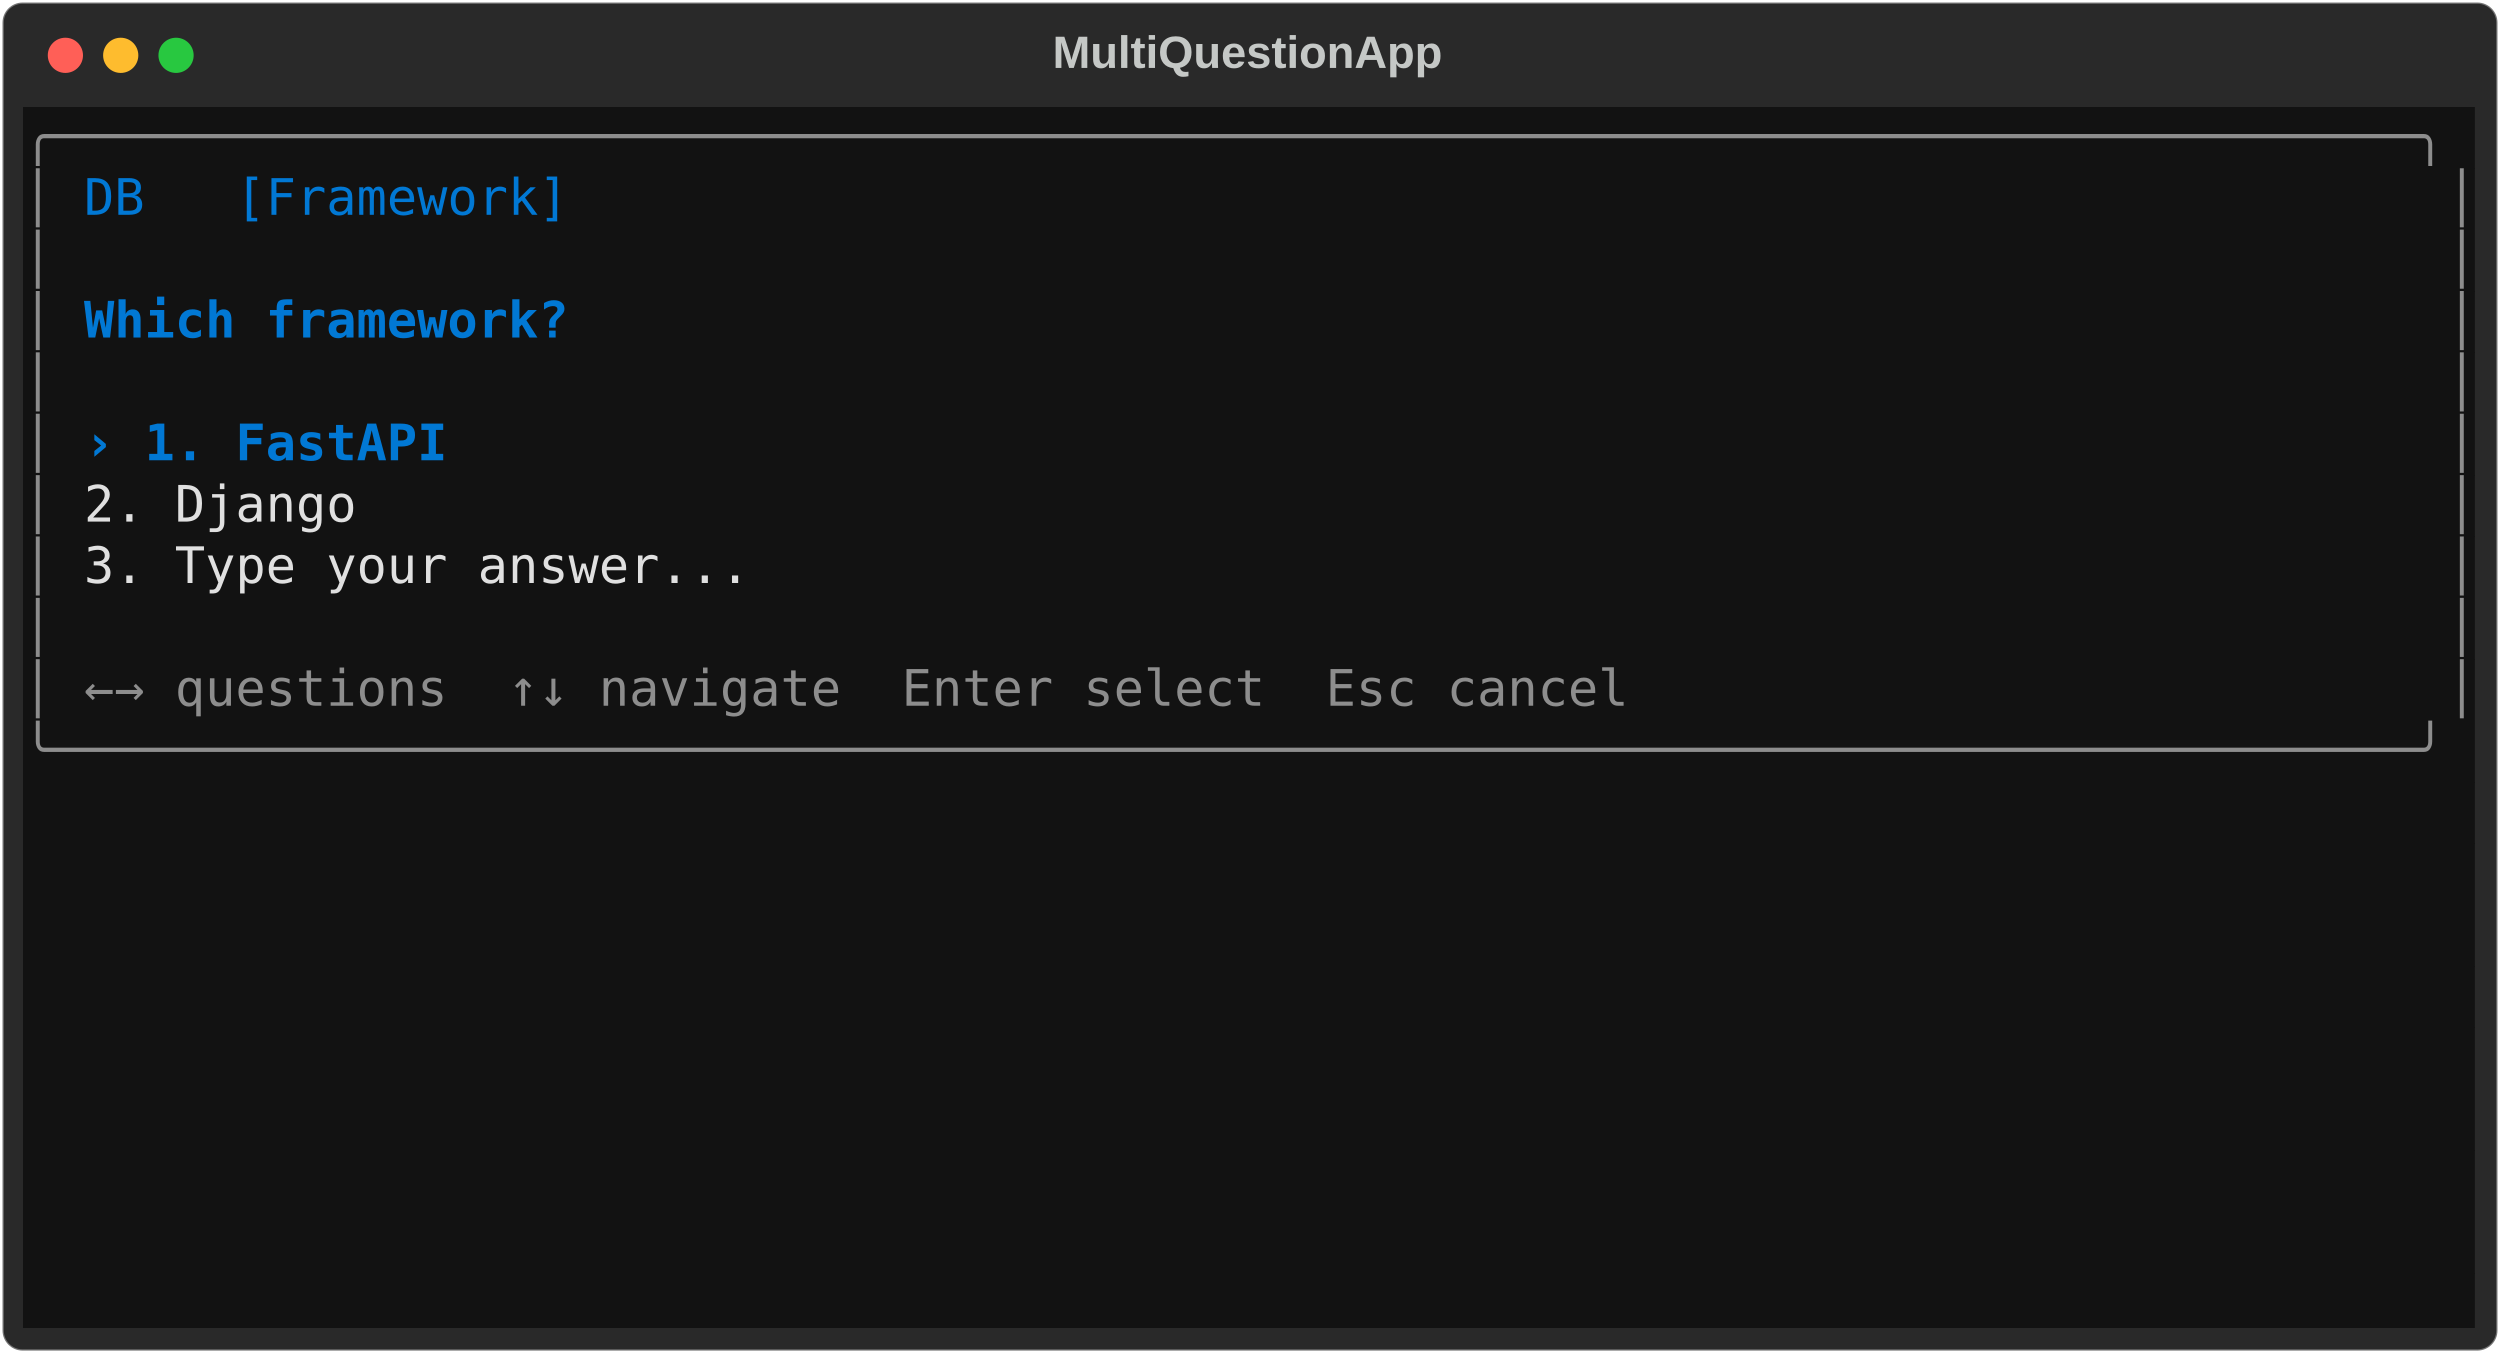
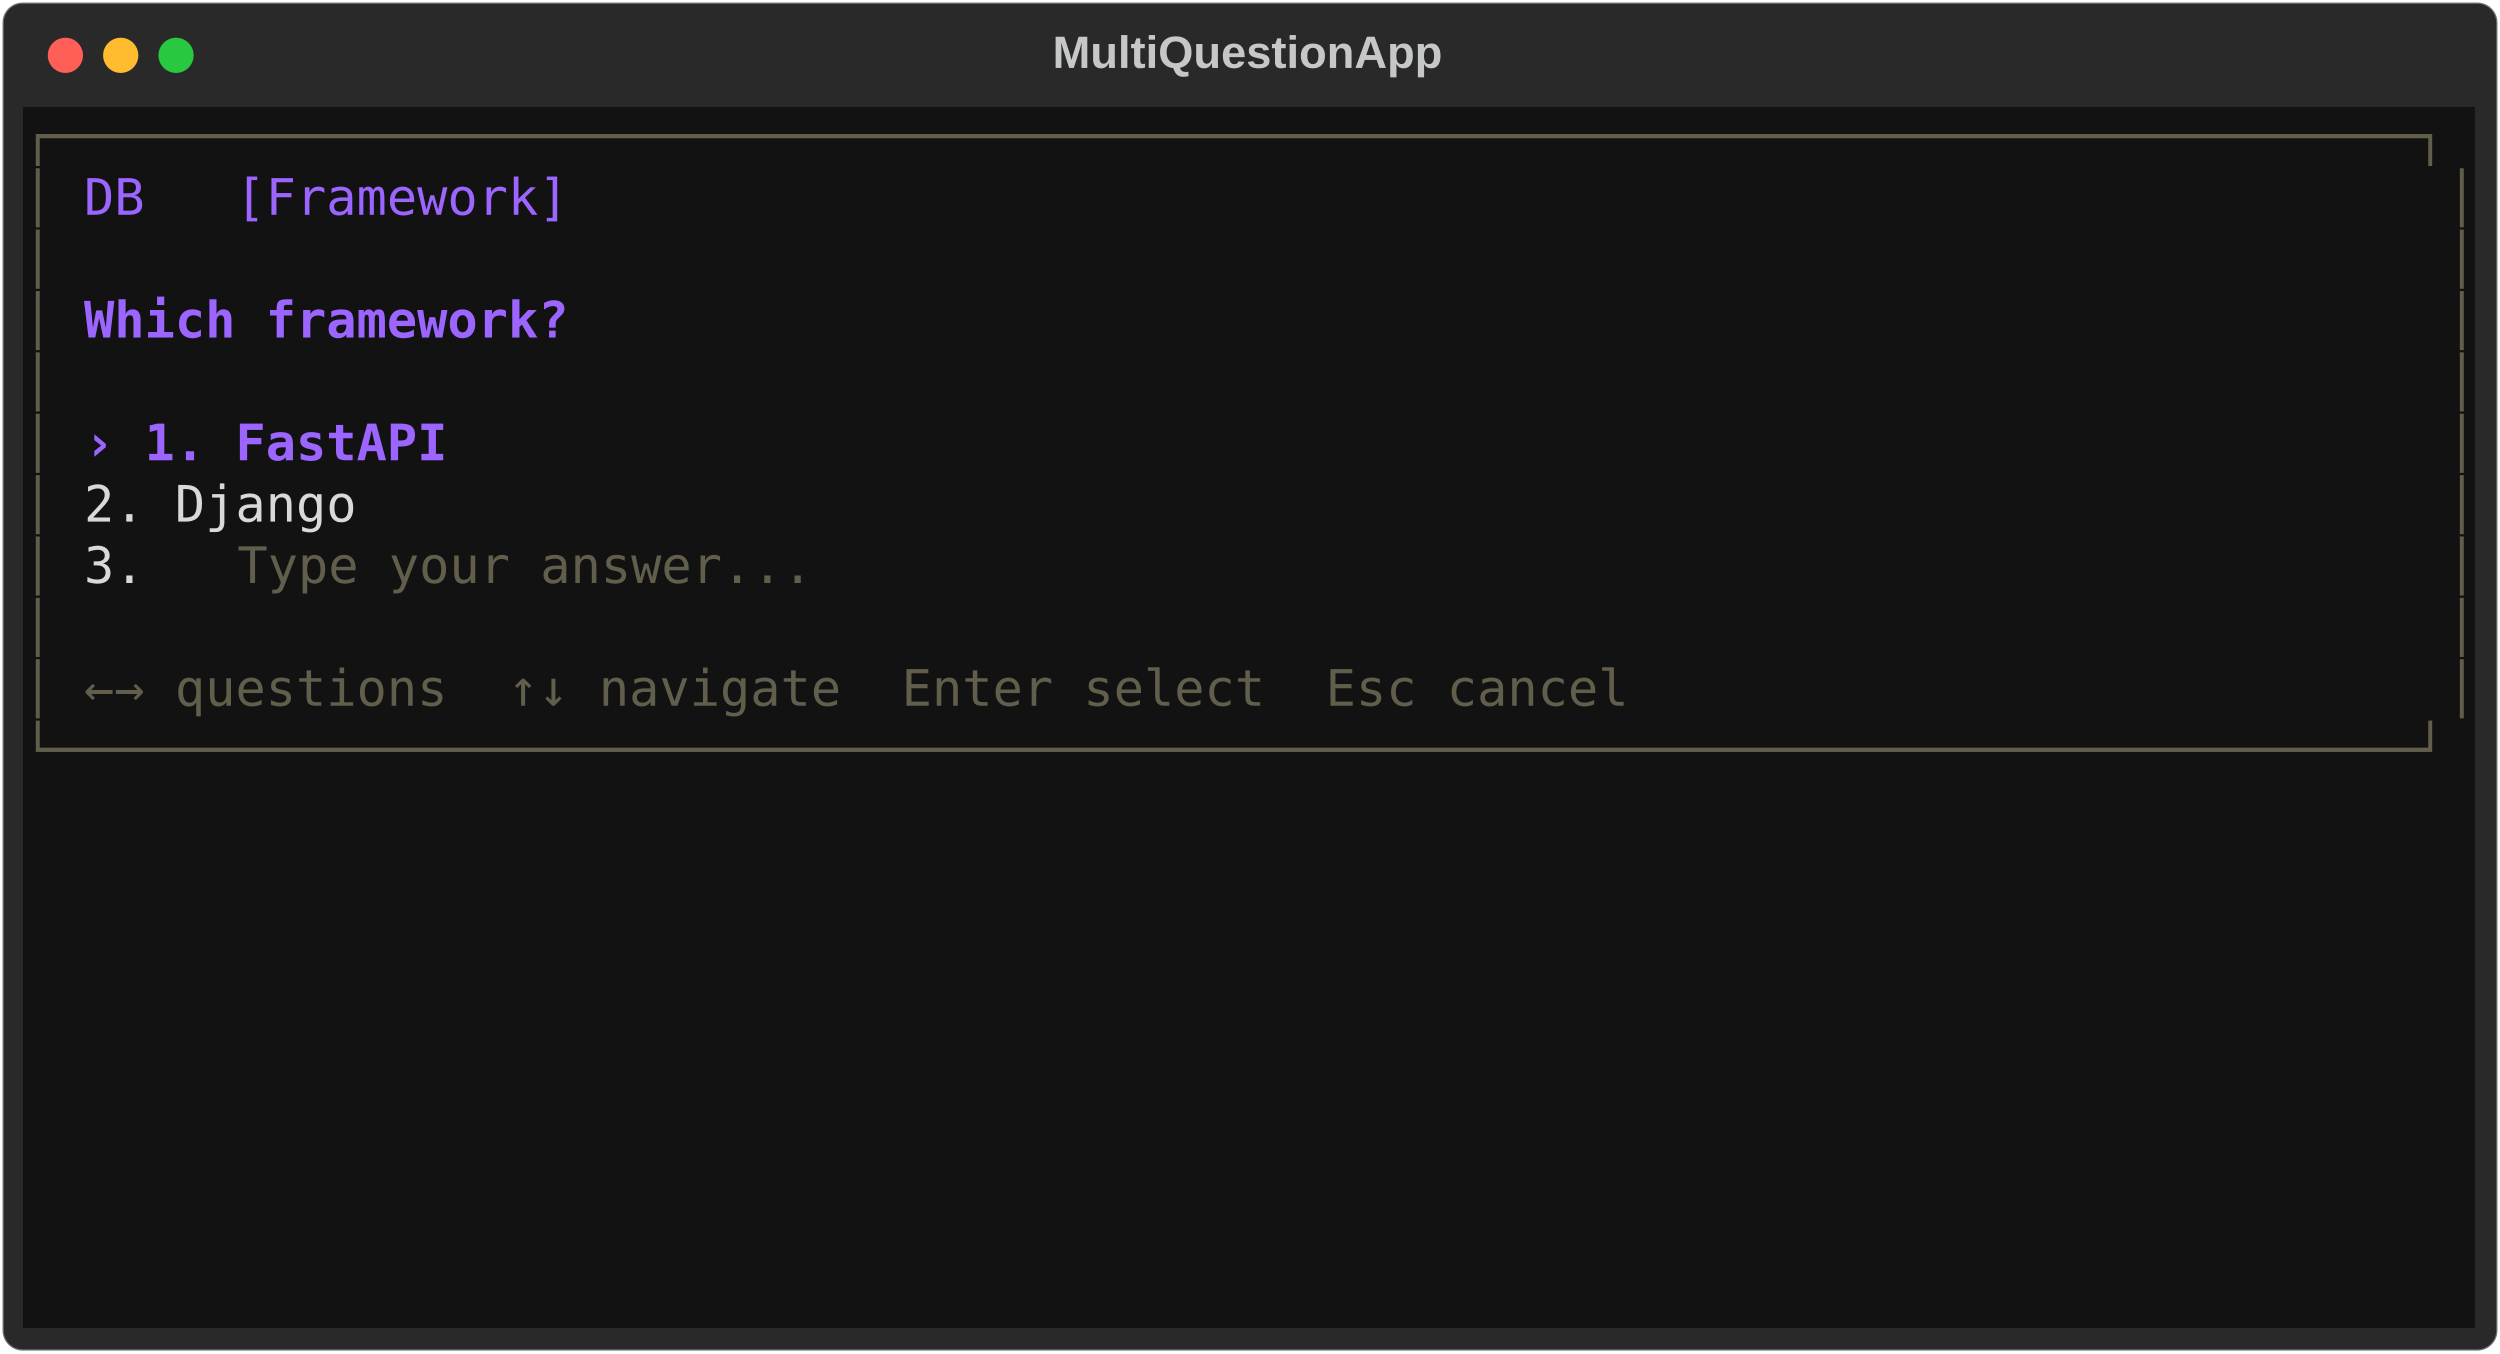
<svg xmlns="http://www.w3.org/2000/svg" class="rich-terminal" viewBox="0 0 994 538.0">
  <style>

    @font-face {
        font-family: "Fira Code";
        src: local("FiraCode-Regular"),
                url("https://cdnjs.cloudflare.com/ajax/libs/firacode/6.2.0/woff2/FiraCode-Regular.woff2") format("woff2"),
                url("https://cdnjs.cloudflare.com/ajax/libs/firacode/6.2.0/woff/FiraCode-Regular.woff") format("woff");
        font-style: normal;
        font-weight: 400;
    }
    @font-face {
        font-family: "Fira Code";
        src: local("FiraCode-Bold"),
                url("https://cdnjs.cloudflare.com/ajax/libs/firacode/6.2.0/woff2/FiraCode-Bold.woff2") format("woff2"),
                url("https://cdnjs.cloudflare.com/ajax/libs/firacode/6.2.0/woff/FiraCode-Bold.woff") format("woff");
        font-style: bold;
        font-weight: 700;
    }

    .terminal-matrix {
        font-family: Fira Code, monospace;
        font-size: 20px;
        line-height: 24.4px;
        font-variant-east-asian: full-width;
    }

    .terminal-title {
        font-size: 18px;
        font-weight: bold;
        font-family: arial;
    }

-     .terminal-r1 { fill: #8d8d8d }
+     .terminal-r1 { fill: #625e4c }
.terminal-r2 { fill: #c5c8c6 }
- .terminal-r3 { fill: #0178d4 }
- .terminal-r4 { fill: #0178d4;font-weight: bold }
- .terminal-r5 { fill: #e0e0e0 }
+ .terminal-r3 { fill: #9d65ff }
+ .terminal-r4 { fill: #9d65ff;font-weight: bold }
+ .terminal-r5 { fill: #d9d9d9 }
    </style>
  <defs>
    <clipPath id="terminal-clip-terminal">
      <rect x="0" y="0" width="975.0" height="487.0" />
    </clipPath>
    <clipPath id="terminal-line-0">
      <rect x="0" y="1.5" width="976" height="24.65" />
    </clipPath>
    <clipPath id="terminal-line-1">
      <rect x="0" y="25.9" width="976" height="24.65" />
    </clipPath>
    <clipPath id="terminal-line-2">
      <rect x="0" y="50.3" width="976" height="24.65" />
    </clipPath>
    <clipPath id="terminal-line-3">
      <rect x="0" y="74.7" width="976" height="24.65" />
    </clipPath>
    <clipPath id="terminal-line-4">
      <rect x="0" y="99.1" width="976" height="24.65" />
    </clipPath>
    <clipPath id="terminal-line-5">
      <rect x="0" y="123.5" width="976" height="24.65" />
    </clipPath>
    <clipPath id="terminal-line-6">
      <rect x="0" y="147.9" width="976" height="24.65" />
    </clipPath>
    <clipPath id="terminal-line-7">
      <rect x="0" y="172.3" width="976" height="24.65" />
    </clipPath>
    <clipPath id="terminal-line-8">
      <rect x="0" y="196.7" width="976" height="24.65" />
    </clipPath>
    <clipPath id="terminal-line-9">
      <rect x="0" y="221.1" width="976" height="24.65" />
    </clipPath>
    <clipPath id="terminal-line-10">
      <rect x="0" y="245.5" width="976" height="24.65" />
    </clipPath>
    <clipPath id="terminal-line-11">
      <rect x="0" y="269.9" width="976" height="24.65" />
    </clipPath>
    <clipPath id="terminal-line-12">
      <rect x="0" y="294.3" width="976" height="24.65" />
    </clipPath>
    <clipPath id="terminal-line-13">
      <rect x="0" y="318.7" width="976" height="24.65" />
    </clipPath>
    <clipPath id="terminal-line-14">
      <rect x="0" y="343.1" width="976" height="24.65" />
    </clipPath>
    <clipPath id="terminal-line-15">
      <rect x="0" y="367.5" width="976" height="24.65" />
    </clipPath>
    <clipPath id="terminal-line-16">
      <rect x="0" y="391.9" width="976" height="24.65" />
    </clipPath>
    <clipPath id="terminal-line-17">
      <rect x="0" y="416.3" width="976" height="24.65" />
    </clipPath>
    <clipPath id="terminal-line-18">
      <rect x="0" y="440.7" width="976" height="24.65" />
    </clipPath>
  </defs>
  <rect fill="#292929" stroke="rgba(255,255,255,0.35)" stroke-width="1" x="1" y="1" width="992" height="536" rx="8" />
  <text class="terminal-title" fill="#c5c8c6" text-anchor="middle" x="496" y="27">MultiQuestionApp</text>
  <g transform="translate(26,22)">
    <circle cx="0" cy="0" r="7" fill="#ff5f57" />
    <circle cx="22" cy="0" r="7" fill="#febc2e" />
    <circle cx="44" cy="0" r="7" fill="#28c840" />
  </g>
  <g transform="translate(9, 41)" clip-path="url(#terminal-clip-terminal)">
    <rect fill="#121212" x="0" y="1.5" width="976" height="24.65" shape-rendering="crispEdges" />
    <rect fill="#121212" x="0" y="25.9" width="12.2" height="24.65" shape-rendering="crispEdges" />
    <rect fill="#121212" x="12.2" y="25.9" width="12.2" height="24.65" shape-rendering="crispEdges" />
    <rect fill="#121212" x="24.4" y="25.9" width="207.4" height="24.65" shape-rendering="crispEdges" />
    <rect fill="#121212" x="231.8" y="25.9" width="732" height="24.65" shape-rendering="crispEdges" />
    <rect fill="#121212" x="963.8" y="25.9" width="12.2" height="24.65" shape-rendering="crispEdges" />
    <rect fill="#121212" x="0" y="50.3" width="12.2" height="24.65" shape-rendering="crispEdges" />
    <rect fill="#121212" x="12.2" y="50.3" width="951.6" height="24.65" shape-rendering="crispEdges" />
    <rect fill="#121212" x="963.8" y="50.3" width="12.2" height="24.65" shape-rendering="crispEdges" />
    <rect fill="#121212" x="0" y="74.7" width="12.2" height="24.65" shape-rendering="crispEdges" />
    <rect fill="#121212" x="12.2" y="74.7" width="12.2" height="24.65" shape-rendering="crispEdges" />
    <rect fill="#121212" x="24.4" y="74.7" width="195.2" height="24.65" shape-rendering="crispEdges" />
    <rect fill="#121212" x="219.6" y="74.7" width="744.2" height="24.65" shape-rendering="crispEdges" />
    <rect fill="#121212" x="963.8" y="74.7" width="12.2" height="24.65" shape-rendering="crispEdges" />
    <rect fill="#121212" x="0" y="99.1" width="12.2" height="24.65" shape-rendering="crispEdges" />
    <rect fill="#121212" x="12.2" y="99.1" width="951.6" height="24.65" shape-rendering="crispEdges" />
    <rect fill="#121212" x="963.8" y="99.1" width="12.2" height="24.65" shape-rendering="crispEdges" />
    <rect fill="#121212" x="0" y="123.5" width="12.2" height="24.65" shape-rendering="crispEdges" />
    <rect fill="#121212" x="12.2" y="123.5" width="12.2" height="24.65" shape-rendering="crispEdges" />
    <rect fill="#121212" x="24.4" y="123.5" width="146.4" height="24.65" shape-rendering="crispEdges" />
    <rect fill="#121212" x="170.8" y="123.5" width="793" height="24.65" shape-rendering="crispEdges" />
    <rect fill="#121212" x="963.8" y="123.5" width="12.2" height="24.65" shape-rendering="crispEdges" />
    <rect fill="#121212" x="0" y="147.9" width="12.2" height="24.65" shape-rendering="crispEdges" />
    <rect fill="#121212" x="12.2" y="147.9" width="12.2" height="24.65" shape-rendering="crispEdges" />
    <rect fill="#121212" x="24.4" y="147.9" width="134.2" height="24.65" shape-rendering="crispEdges" />
    <rect fill="#121212" x="158.6" y="147.9" width="805.2" height="24.65" shape-rendering="crispEdges" />
    <rect fill="#121212" x="963.8" y="147.9" width="12.2" height="24.65" shape-rendering="crispEdges" />
    <rect fill="#121212" x="0" y="172.3" width="12.2" height="24.65" shape-rendering="crispEdges" />
    <rect fill="#121212" x="12.2" y="172.3" width="12.2" height="24.65" shape-rendering="crispEdges" />
-     <rect fill="#121212" x="24.4" y="172.3" width="292.8" height="24.65" shape-rendering="crispEdges" />
+     <rect fill="#121212" x="24.4" y="172.3" width="61" height="24.65" shape-rendering="crispEdges" />
+     <rect fill="#121212" x="85.4" y="172.3" width="231.8" height="24.65" shape-rendering="crispEdges" />
    <rect fill="#121212" x="317.2" y="172.3" width="646.6" height="24.65" shape-rendering="crispEdges" />
    <rect fill="#121212" x="963.8" y="172.3" width="12.2" height="24.65" shape-rendering="crispEdges" />
    <rect fill="#121212" x="0" y="196.7" width="12.2" height="24.65" shape-rendering="crispEdges" />
    <rect fill="#121212" x="12.2" y="196.7" width="951.6" height="24.65" shape-rendering="crispEdges" />
    <rect fill="#121212" x="963.8" y="196.7" width="12.2" height="24.65" shape-rendering="crispEdges" />
    <rect fill="#121212" x="0" y="221.1" width="12.2" height="24.65" shape-rendering="crispEdges" />
    <rect fill="#121212" x="12.2" y="221.1" width="12.2" height="24.65" shape-rendering="crispEdges" />
    <rect fill="#121212" x="24.4" y="221.1" width="622.2" height="24.65" shape-rendering="crispEdges" />
    <rect fill="#121212" x="646.6" y="221.1" width="317.2" height="24.65" shape-rendering="crispEdges" />
    <rect fill="#121212" x="963.8" y="221.1" width="12.2" height="24.65" shape-rendering="crispEdges" />
    <rect fill="#121212" x="0" y="245.5" width="976" height="24.65" shape-rendering="crispEdges" />
    <rect fill="#121212" x="0" y="269.9" width="976" height="24.65" shape-rendering="crispEdges" />
    <rect fill="#121212" x="0" y="294.3" width="976" height="24.65" shape-rendering="crispEdges" />
    <rect fill="#121212" x="0" y="318.7" width="976" height="24.65" shape-rendering="crispEdges" />
    <rect fill="#121212" x="0" y="343.1" width="976" height="24.65" shape-rendering="crispEdges" />
    <rect fill="#121212" x="0" y="367.5" width="976" height="24.65" shape-rendering="crispEdges" />
    <rect fill="#121212" x="0" y="391.9" width="976" height="24.65" shape-rendering="crispEdges" />
    <rect fill="#121212" x="0" y="416.3" width="976" height="24.65" shape-rendering="crispEdges" />
    <rect fill="#121212" x="0" y="440.7" width="976" height="24.65" shape-rendering="crispEdges" />
    <rect fill="#121212" x="0" y="465.1" width="976" height="24.65" shape-rendering="crispEdges" />
    <g class="terminal-matrix">
-       <text class="terminal-r1" x="0" y="20" textLength="976" clip-path="url(#terminal-line-0)">╭──────────────────────────────────────────────────────────────────────────────╮</text>
+       <text class="terminal-r1" x="0" y="20" textLength="976" clip-path="url(#terminal-line-0)">┌──────────────────────────────────────────────────────────────────────────────┐</text>
      <text class="terminal-r2" x="976" y="20" textLength="12.2" clip-path="url(#terminal-line-0)">
</text>
      <text class="terminal-r1" x="0" y="44.4" textLength="12.2" clip-path="url(#terminal-line-1)">│</text>
      <text class="terminal-r3" x="24.4" y="44.4" textLength="207.4" clip-path="url(#terminal-line-1)"> DB   [Framework]</text>
      <text class="terminal-r1" x="963.8" y="44.4" textLength="12.2" clip-path="url(#terminal-line-1)">│</text>
      <text class="terminal-r2" x="976" y="44.4" textLength="12.2" clip-path="url(#terminal-line-1)">
</text>
      <text class="terminal-r1" x="0" y="68.8" textLength="12.2" clip-path="url(#terminal-line-2)">│</text>
      <text class="terminal-r1" x="963.8" y="68.8" textLength="12.2" clip-path="url(#terminal-line-2)">│</text>
      <text class="terminal-r2" x="976" y="68.8" textLength="12.2" clip-path="url(#terminal-line-2)">
</text>
      <text class="terminal-r1" x="0" y="93.2" textLength="12.2" clip-path="url(#terminal-line-3)">│</text>
      <text class="terminal-r4" x="24.4" y="93.2" textLength="195.2" clip-path="url(#terminal-line-3)">Which framework?</text>
      <text class="terminal-r1" x="963.8" y="93.2" textLength="12.2" clip-path="url(#terminal-line-3)">│</text>
      <text class="terminal-r2" x="976" y="93.2" textLength="12.2" clip-path="url(#terminal-line-3)">
</text>
      <text class="terminal-r1" x="0" y="117.6" textLength="12.2" clip-path="url(#terminal-line-4)">│</text>
      <text class="terminal-r1" x="963.8" y="117.6" textLength="12.2" clip-path="url(#terminal-line-4)">│</text>
      <text class="terminal-r2" x="976" y="117.6" textLength="12.2" clip-path="url(#terminal-line-4)">
</text>
      <text class="terminal-r1" x="0" y="142" textLength="12.2" clip-path="url(#terminal-line-5)">│</text>
      <text class="terminal-r4" x="24.4" y="142" textLength="146.4" clip-path="url(#terminal-line-5)">› 1. FastAPI</text>
      <text class="terminal-r1" x="963.8" y="142" textLength="12.2" clip-path="url(#terminal-line-5)">│</text>
      <text class="terminal-r2" x="976" y="142" textLength="12.2" clip-path="url(#terminal-line-5)">
</text>
      <text class="terminal-r1" x="0" y="166.4" textLength="12.2" clip-path="url(#terminal-line-6)">│</text>
      <text class="terminal-r5" x="24.4" y="166.4" textLength="134.2" clip-path="url(#terminal-line-6)">  2. Django</text>
      <text class="terminal-r1" x="963.8" y="166.4" textLength="12.2" clip-path="url(#terminal-line-6)">│</text>
      <text class="terminal-r2" x="976" y="166.4" textLength="12.2" clip-path="url(#terminal-line-6)">
</text>
      <text class="terminal-r1" x="0" y="190.8" textLength="12.2" clip-path="url(#terminal-line-7)">│</text>
-       <text class="terminal-r5" x="24.4" y="190.8" textLength="292.8" clip-path="url(#terminal-line-7)">  3. Type your answer...</text>
+       <text class="terminal-r5" x="24.4" y="190.8" textLength="61" clip-path="url(#terminal-line-7)">  3. </text>
+       <text class="terminal-r1" x="85.4" y="190.8" textLength="231.8" clip-path="url(#terminal-line-7)">Type your answer...</text>
      <text class="terminal-r1" x="963.8" y="190.8" textLength="12.2" clip-path="url(#terminal-line-7)">│</text>
      <text class="terminal-r2" x="976" y="190.8" textLength="12.2" clip-path="url(#terminal-line-7)">
</text>
      <text class="terminal-r1" x="0" y="215.2" textLength="12.2" clip-path="url(#terminal-line-8)">│</text>
      <text class="terminal-r1" x="963.8" y="215.2" textLength="12.2" clip-path="url(#terminal-line-8)">│</text>
      <text class="terminal-r2" x="976" y="215.2" textLength="12.2" clip-path="url(#terminal-line-8)">
</text>
      <text class="terminal-r1" x="0" y="239.6" textLength="12.2" clip-path="url(#terminal-line-9)">│</text>
      <text class="terminal-r1" x="24.4" y="239.6" textLength="622.2" clip-path="url(#terminal-line-9)">←→ questions  ↑↓ navigate  Enter select  Esc cancel</text>
      <text class="terminal-r1" x="963.8" y="239.6" textLength="12.2" clip-path="url(#terminal-line-9)">│</text>
      <text class="terminal-r2" x="976" y="239.6" textLength="12.2" clip-path="url(#terminal-line-9)">
</text>
-       <text class="terminal-r1" x="0" y="264" textLength="976" clip-path="url(#terminal-line-10)">╰──────────────────────────────────────────────────────────────────────────────╯</text>
+       <text class="terminal-r1" x="0" y="264" textLength="976" clip-path="url(#terminal-line-10)">└──────────────────────────────────────────────────────────────────────────────┘</text>
      <text class="terminal-r2" x="976" y="264" textLength="12.2" clip-path="url(#terminal-line-10)">
</text>
      <text class="terminal-r2" x="976" y="288.4" textLength="12.2" clip-path="url(#terminal-line-11)">
</text>
      <text class="terminal-r2" x="976" y="312.8" textLength="12.2" clip-path="url(#terminal-line-12)">
</text>
      <text class="terminal-r2" x="976" y="337.2" textLength="12.2" clip-path="url(#terminal-line-13)">
</text>
      <text class="terminal-r2" x="976" y="361.6" textLength="12.2" clip-path="url(#terminal-line-14)">
</text>
      <text class="terminal-r2" x="976" y="386" textLength="12.2" clip-path="url(#terminal-line-15)">
</text>
      <text class="terminal-r2" x="976" y="410.4" textLength="12.2" clip-path="url(#terminal-line-16)">
</text>
      <text class="terminal-r2" x="976" y="434.8" textLength="12.2" clip-path="url(#terminal-line-17)">
</text>
      <text class="terminal-r2" x="976" y="459.2" textLength="12.2" clip-path="url(#terminal-line-18)">
</text>
    </g>
  </g>
</svg>
